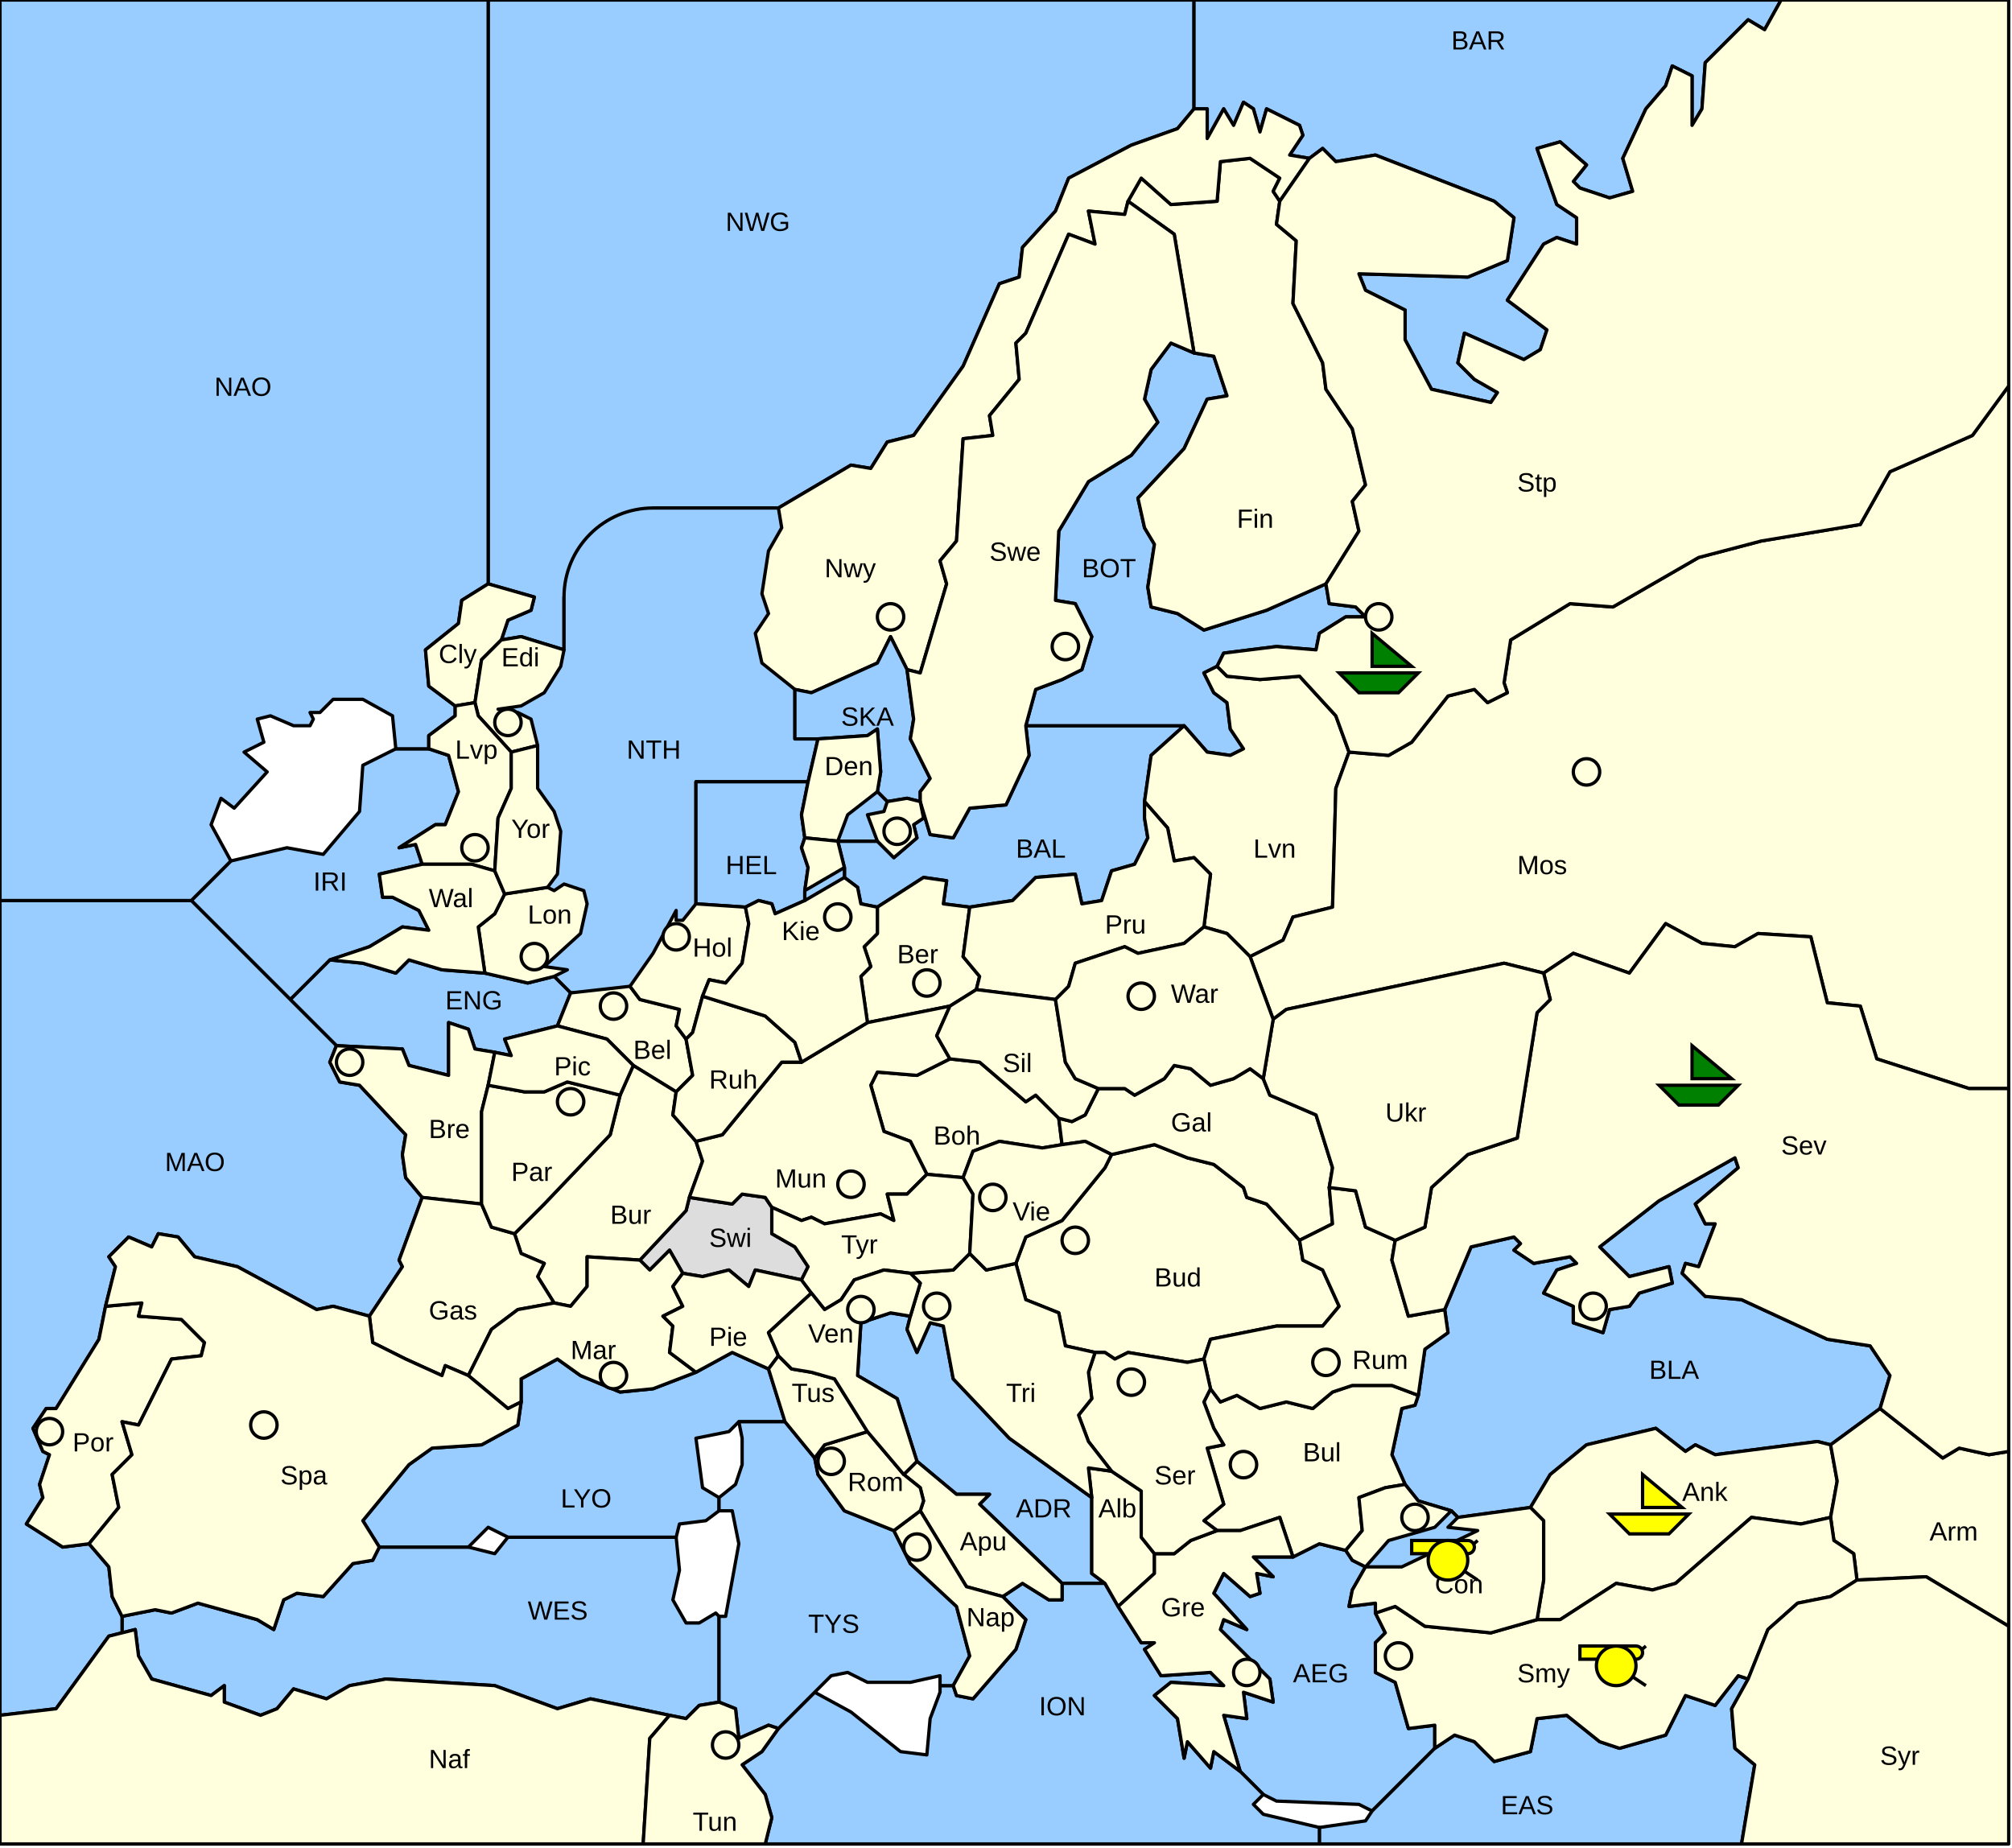
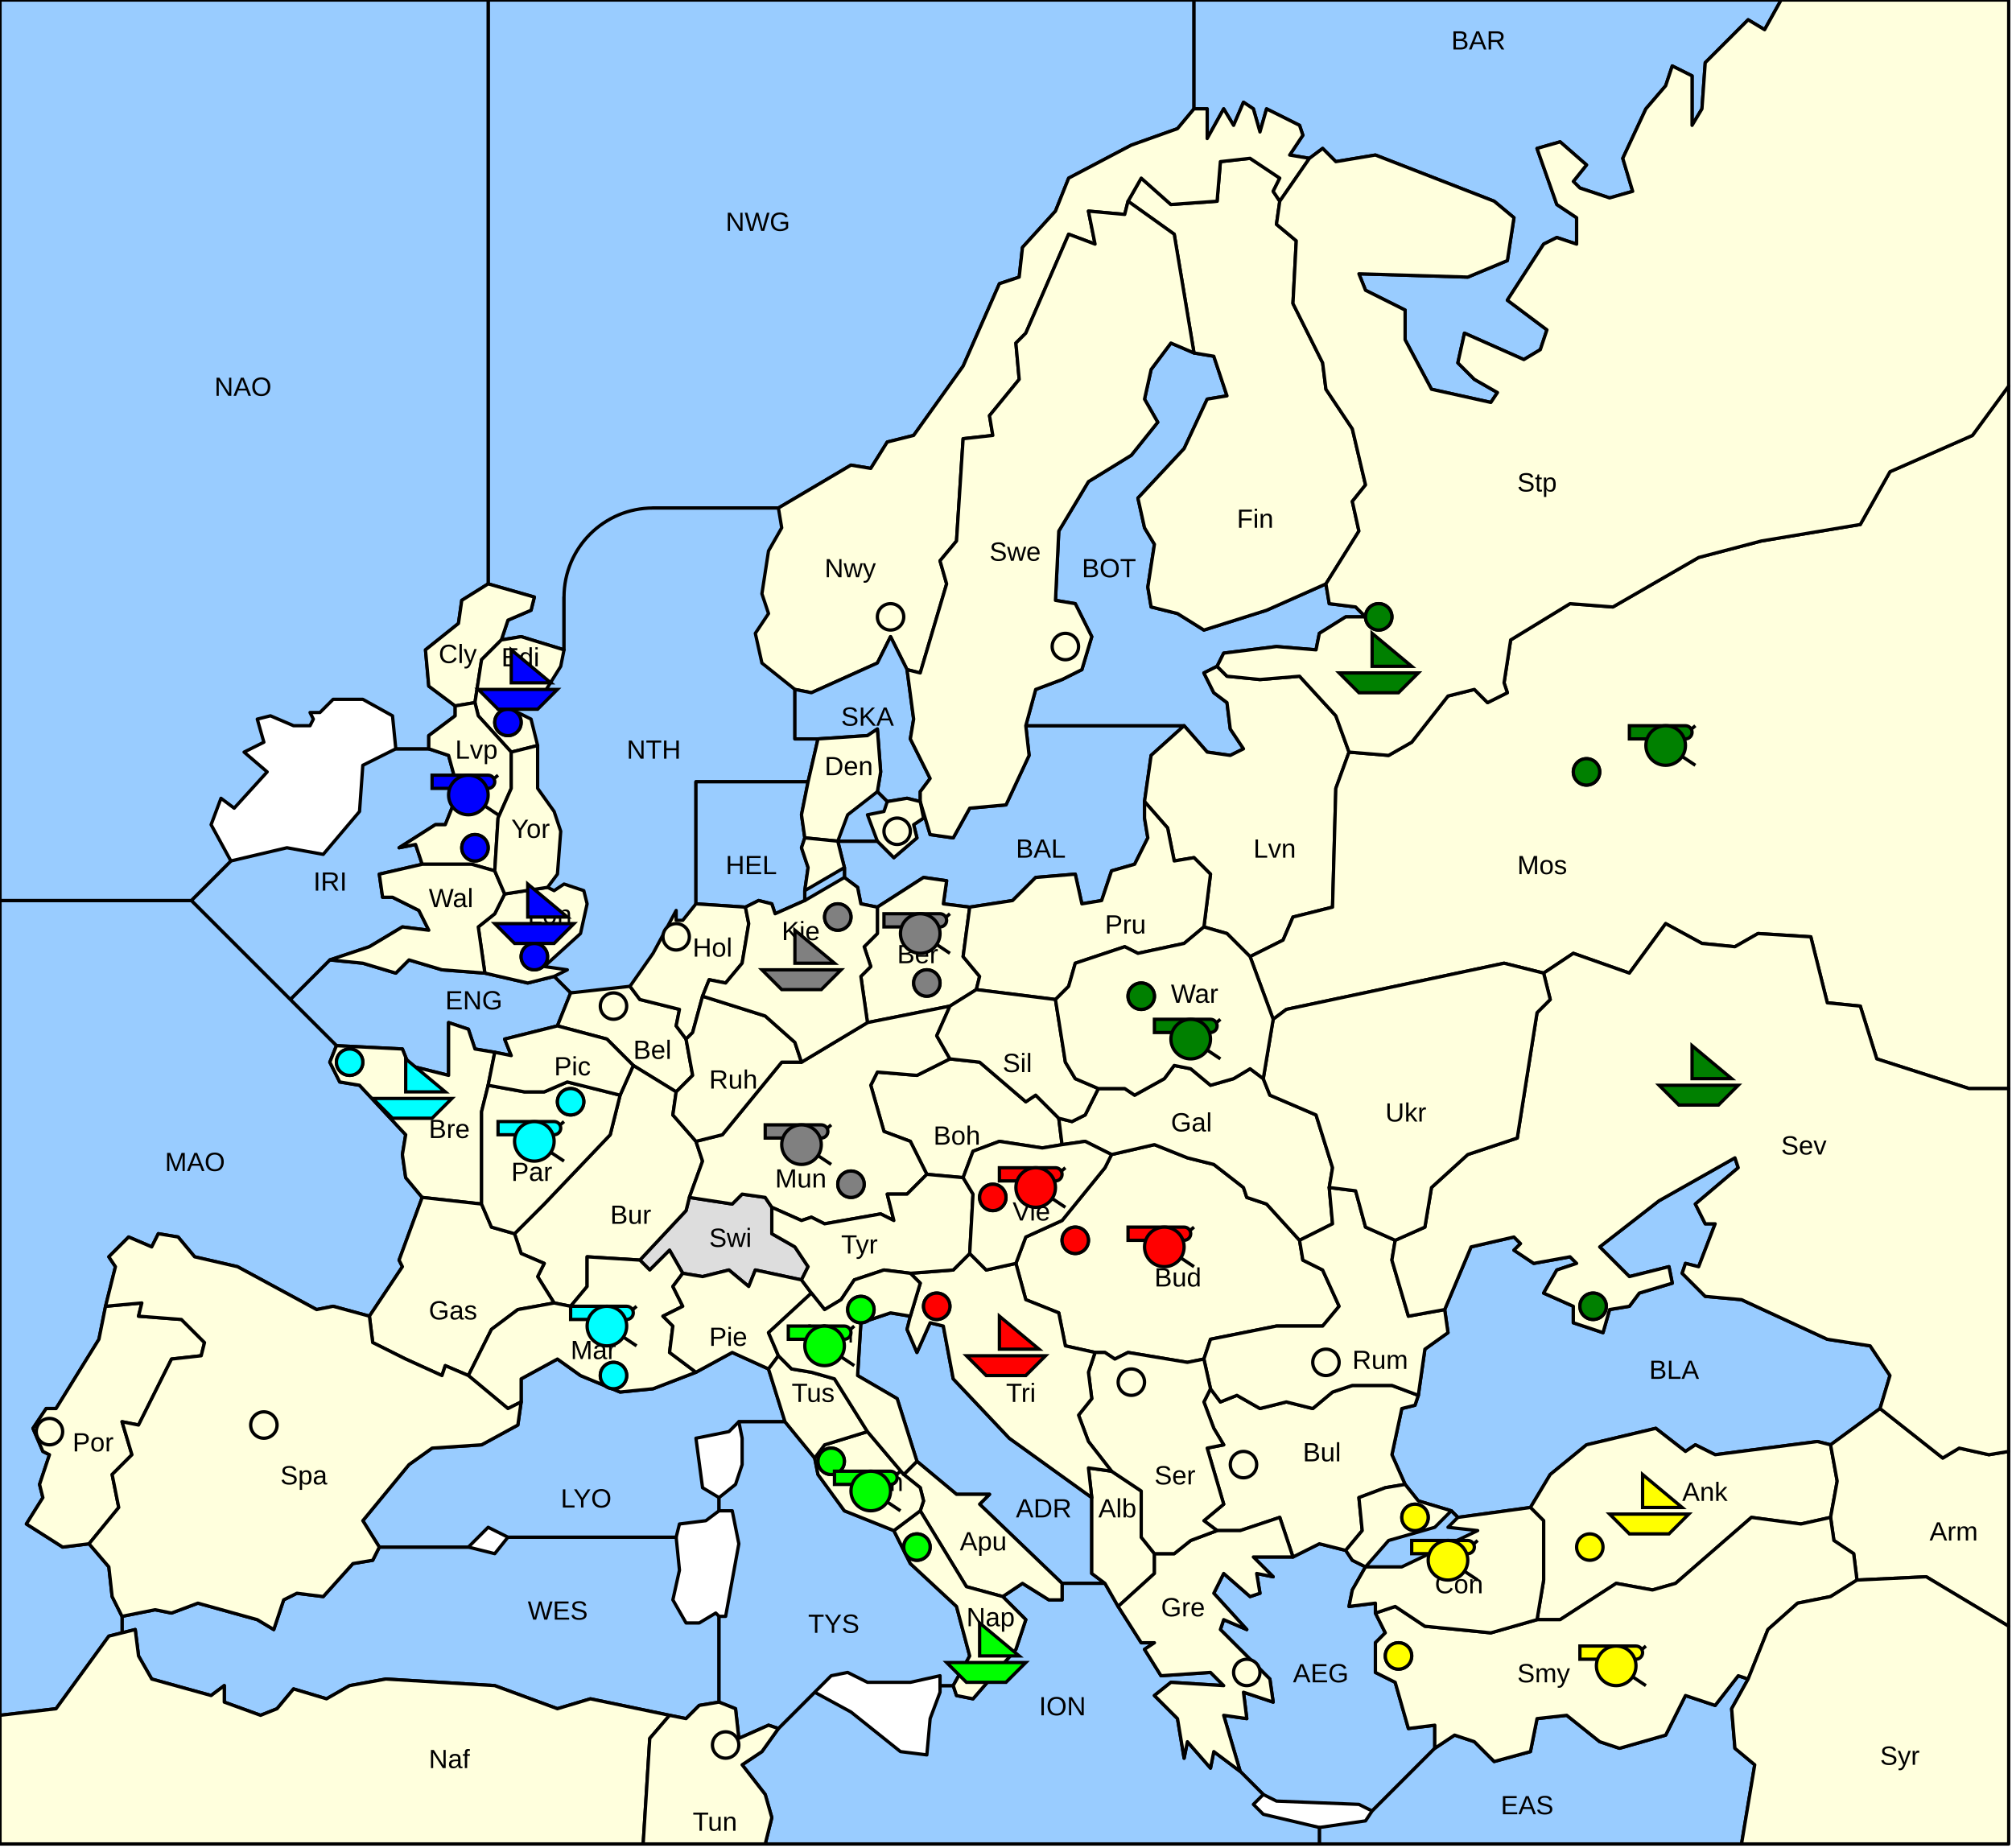
<svg xmlns="http://www.w3.org/2000/svg" xmlns:xlink="http://www.w3.org/1999/xlink" viewBox="0 0 610 560">
  <defs>
    <style type="text/css">

	.l, .Unowned	{fill:#FFFFDD; stroke:black; stroke-linejoin:round}
	.w		{fill:#99CCFF; stroke:black; stroke-linejoin:round}
	.s		{fill:#DDDDDD; stroke:black; stroke-linejoin:round}

	text		{font-family:Arial,Helvetica,sans-serif; font-size:8px}

	.Austria	{fill:#FF0000; stroke:black}
	.England	{fill:#0000FF; stroke:black}
	.France 	{fill:#00FFFF; stroke:black}
	.Germany	{fill:#808080; stroke:black}
	.Italy  	{fill:#00FF00; stroke:black}
	.Russia 	{fill:#008000; stroke:black}
	.Turkey 	{fill:#FFFF00; stroke:black}

</style>
  </defs>
  <g title="Norwegian Sea">
    <polygon class="w" points="362,33 357,39 343,44 324,54 320,64 310,75 309,84 303,86 292,111 277,132 269,134 264,142 258,141 236,154 198,154 171,181 171,197 158,193 152,194 154,188 161,185 162,181 148,177 148,0 362,0" />
    <text x="220" y="70">NWG</text>
  </g>
  <g title="North Sea">
    <path class="w" d="M171,197 L171,181 A27,27 0,0,1 198,154 L241,154 L241,224 L248,224 L245,237 L211,237 L211,301 L173,301 L165,293 L140,197Z" />
    <text x="190" y="230">NTH</text>
  </g>
  <g title="Western Mediterranean">
    <polygon class="w" points="37,490 47,488 52,489 60,486 78,491 83,494 86,485 90,483 98,484 107,474 113,473 115,469 142,469 150,471 154,466 205,466 206,476 204,485 208,492 212,492 217,489 218,490 218,516 212,517 208,521 203,520 179,515 169,518 150,511 117,509 106,511 99,515 89,512 84,518 79,520 68,516 68,511 64,514 46,509 42,502 41,494 37,495" />
    <text x="160" y="491">WES</text>
  </g>
  <g title="Adriatic Sea">
    <polygon class="w" points="322,480 297,456 300,453 290,453 278,443 272,424 260,417 261,401 270,398 276,399 275,403 278,410 282,401 286,402 289,418 306,436 331,454 331,477 335,480" />
    <text x="308" y="460">ADR</text>
  </g>
  <g title="Aegean Sea">
    <polygon class="w" points="376,537 371,520 378,521 377,513 386,516 385,509 370,494 371,491 378,494 368,483 371,477 379,484 382,483 381,477 386,478 380,472 392,472 400,468 408,470 410,473 414,475 410,482 409,487 417,486 417,489 420,495 417,498 417,507 423,510 427,524 435,523 435,530 416,549 412,547 387,546 383,544" />
    <text x="392" y="510">AEG</text>
  </g>
  <g title="Baltic Sea">
    <polygon class="w" points="266,255 271,260 278,254 277,250 280,248 279,243 282,253 289,254 294,245 305,244 312,229 311,220 359,220 349,229 347,243 347,248 348,254 344,262 337,264 334,273 328,274 326,265 314,266 307,273 294,275 286,274 287,267 280,266 266,275 261,274 260,269 256,266 256,263 254,255" />
    <text x="308" y="260">BAL</text>
  </g>
  <g title="Barents Sea">
    <polygon class="w" points="540 0 535,9 530,6 517,19 516,33 513,38 513,23 507,20 505,26 499,33 492,48 495,58 488,60 479,57 477,55 481,50 473,43 466,45 472,62 478,66 478,74 472,72 468,74 457,91 469,100 467,106 462,109 444,101 442,110 447,115 454,119 452,122 434,118 426,103 426,94 414,88 412,83 445,84 457,79 459,66 453,61 417,47 405,49 401,45 397,48 391,47 395,41 394,38 384,33 382,40 380,33 377,31 374,38 371,33 366,42 366,33 362,33 362,0" />
    <text x="440" y="15">BAR</text>
  </g>
  <g title="Black Sea">
    <polygon class="w" points="440,458 430,455 426,450 422,441 425,427 429,426 430,423 432,409 439,404 438,397 446,378 459,375 461,377 459,379 465,383 476,381 478,383 472,385 468,392 477,396 477,401 486,404 488,397 494,396 497,392 507,389 506,384 494,387 485,378 503,364 526,351 527,354 514,365 517,371 520,371 515,384 511,383 510,386 517,393 528,394 554,406 567,408 573,417 570,427 555,438 551,437 520,441 514,438 511,440 502,433 481,438 470,447 464,457 442,460" />
    <text x="500" y="418">BLA</text>
  </g>
  <g title="Eastern Mediterranean">
    <polygon class="w" points="435,530 441,526 447,528 453,534 464,531 466,521 475,520 485,528 491,530 505,526 511,514 520,517 527,508 530,509 525,518 526,530 532,535 528,559 400,559 400,554 414,552 416,549" />
    <text x="455" y="550">EAS</text>
  </g>
  <g title="English Channel">
    <polygon class="w" points="173,301 169,311 153,315 155,320 150,319 144,318 142,312 136,310 136,326 124,323 122,318 102,317 88,303 100,291 110,292 120,295 124,291 134,294 147,295 160,298 168,296" />
    <text x="135" y="306">ENG</text>
  </g>
  <g title="Gulf of Lyon">
    <polygon class="w" points="115,469 110,461 124,444 131,439 146,438 157,432 158,425 158,418 169,412 176,417 188,422 198,421 211,416 222,410 233,415 238,431 224,431 221,434 211,436 213,451 218,454 218,458 214,461 206,462 205,466 154,466 148,463 142,469" />
    <text x="170" y="457">LYO</text>
  </g>
  <g title="Gulf of Bothnia">
    <polygon class="w" points="311,220 314,209 322,206 328,203 331,193 326,183 320,182 321,161 330,146 343,138 351,128 347,121 349,112 355,104 362,107 368,108 372,120 366,121 359,136 345,151 347,160 350,165 348,178 349,184 357,186 365,191 384,185 402,177 403,183 411,184 414,187 408,187 400,192 399,197 387,196 371,198 369,202 365,204 368,210 372,213 373,221 377,227 373,229 366,228 359,220" />
    <text x="328" y="175">BOT</text>
  </g>
  <g title="Ionian Sea">
    <polygon class="w" points="289,511 290,514 295,515 308,500 311,491 304,484 310,480 318,485 322,485 322,480 335,480 339,487 346,498 350,498 347,500 352,508 367,507 371,511 355,510 350,514 357,521 359,533 360,528 367,536 368,531 376,537 383,544 380,547 383,550 400,554 400,559 232,559 234,551 232,544 225,535 231,531 236,524 247,513 258,519 273,531 281,532 282,521 285,513 285,511" />
    <text x="315" y="520">ION</text>
  </g>
  <g title="Irish Sea">
    <polygon class="w" points="100,291 112,287 122,281 130,282 127,276 119,272 116,272 115,265 128,262 126,256 121,257 132,250 135,250 139,240 136,229 130,227 120,227 110,232 109,246 98,259 87,257 70,261 58,273 88,303" />
    <text x="95" y="270">IRI</text>
  </g>
  <g title="Mid-Atlantic_Ocean">
    <polygon class="w" points="102,317 100,322 103,328 109,329 123,344 122,350 123,357 128,363 121,382 122,384 112,399 101,396 96,397 72,384 59,381 54,375 48,374 46,378 39,375 33,381 35,384 32,396 30,406 17,427 14,427 10,433 13,440 15,441 12,450 13,454 8,462 19,469 27,468 33,475 34,484 37,490 37,495 33,496 17,518 0,520 0,273 58,273" />
    <text x="50" y="355">MAO</text>
  </g>
  <g title="North Atlantic Ocean">
    <polygon class="w" points="70,261 64,250 67,242 71,245 81,234 74,228 80,225 78,218 82,217 89,220 94,220 95,218 94,216 97,216 101,212 110,212 119,217 120,227 130,227 130,223 138,217 138,214 130,208 129,197 139,189 140,182 148,177 148,0 0,0 0,273 58,273" />
    <text x="65" y="120">NAO</text>
  </g>
  <g title="Tyrrhenian Sea">
    <polygon class="w" points="238,431 247,442 248,447 256,458 271,464 276,474 290,487 294,502 289,511 285,511 285,508 276,510 263,510 257,507 252,508 247,513 236,524 233,523 224,527 223,518 218,516 218,490 220,490 224,468 222,458 218,458 218,454 223,450 225,444 225,436 224,431" />
    <text x="245" y="495">TYS</text>
  </g>
  <g title="Switzerland">
    <polygon class="s" points="209,363 208,367 194,382 197,385 203,379 207,386 213,387 221,385 227,390 229,385 243,388 245,384 241,378 234,374 234,366 232,363 225,362 222,365" />
    <text x="215" y="378">Swi</text>
  </g>
  <g title="Albania">
    <polygon class="l" points="331,454 331,477 335,480 339,487 350,477 350,471 346,466 346,452 337,446 330,445" />
    <text x="333" y="460">Alb</text>
  </g>
  <g title="Ankara">
    <polygon class="l" points="555,438 551,437 520,441 514,438 511,440 502,433 481,438 470,447 464,457 468,461 468,479 466,491 473,491 490,480 501,482 508,480 531,460 546,462 555,460 557,449" />
    <text x="510" y="455">Ank</text>
  </g>
  <g title="Apulia">
    <polygon class="l" points="304,484 310,480 318,485 322,485 322,480 297,456 300,453 290,453 278,443 274,447 279,451 280,455 279,458 293,481" />
    <text x="291" y="470">Apu</text>
  </g>
  <g title="Armenia">
    <polygon class="l" points="609,493 584,478 563,479 562,471 556,467 555,460 557,449 555,438 570,427 589,442 594,439 603,441 609,440" />
    <text x="585" y="467">Arm</text>
  </g>
  <g title="Belgium">
    <polygon class="l" points="191,299 194,303 206,306 205,311 208,315 210,326 205,331 192,323 184,315 169,311 173,301" />
    <text x="192" y="321">Bel</text>
  </g>
  <g title="Berlin">
    <polygon class="l" points="294,275 286,274 287,267 280,266 266,275 266,283 262,287 264,293 261,296 263,310 288,305 296,300 297,296 292,290" />
    <text x="272" y="292">Ber</text>
  </g>
  <g title="Bohemia">
    <polygon class="l" points="281,356 276,346 268,343 264,329 266,325 278,326 288,321 297,322 311,334 314,332 321,339 322,347 316,348 303,346 295,349 292,357" />
    <text x="283" y="347">Boh</text>
  </g>
  <g title="Brest">
    <polygon class="l" points="150,319 144,318 142,312 136,310 136,326 124,323 122,318 102,317 100,322 103,328 109,329 123,344 122,350 123,357 128,363 146,365 146,337 148,329" />
    <text x="130" y="345">Bre</text>
  </g>
  <g title="Budapest">
    <polygon class="l" points="394,376 395,382 401,385 406,396 401,402 387,402 367,406 365,412 360,413 342,410 338,412 335,410 332,410 323,408 321,398 311,394 308,383 311,375 322,370 335,354 337,350 350,347 360,351 368,353 377,360 378,363 384,365" />
    <text x="350" y="390">Bud</text>
  </g>
  <g title="Bulgaria">
    <polyline class="l" points="413,464 412,454 420,451 426,450 422,441 425,427 429,426 430,423 422,420 410,420 404,422 398,427 390,425 382,427 375,423 370,425 367,421 365,425 368,433 371,438 371,438 366,439 371,456 365,461 369,464 376,464 388,460 392,472 400,468 408,470 413,464 412,454" />
    <text x="395" y="443">Bul</text>
  </g>
  <g title="Burgundy">
    <polygon class="l" points="192,323 205,331 204,338 211,346 213,352 209,363 208,367 194,382 178,381 178,390 173,396 168,395 163,387 165,383 158,380 156,374 165,365 185,344 188,332" />
    <text x="185" y="371">Bur</text>
  </g>
  <g title="Clyde">
    <polygon class="l" points="138,214 130,208 129,197 139,189 140,182 148,177 162,181 161,185 154,188 152,194 146,200 144,213" />
    <text x="133" y="201">Cly</text>
  </g>
  <g title="Edinburgh">
    <polygon class="l" points="152,194 158,193 171,197 170,202 165,210 158,214 151,215 157,216 161,218 163,226 155,228 145,217 144,213 146,200" />
    <text x="152" y="202">Edi</text>
  </g>
  <g title="Finland">
    <polygon class="l" points="362,107 368,108 372,120 366,121 359,136 345,151 347,160 350,165 348,178 349,184 357,186 365,191 384,185 402,177 412,161 410,152 414,147 410,130 402,118 401,110 392,92 393,73 387,68 388,61 386,58 388,54 379,48 370,49 369,61 355,62 346,54 342,61 356,71" />
    <text x="375" y="160">Fin</text>
  </g>
  <g title="Galicia">
    <polygon class="l" points="333,330 341,330 344,332 353,327 356,323 361,324 367,329 374,327 379,324 383,327 385,332 399,338 404,354 403,360 404,371 394,376 384,365 378,363 377,360 368,353 360,351 350,347 337,350 329,346 322,347 321,339 322,347 321,339 325,340 329,338" />
    <text x="355" y="343">Gal</text>
  </g>
  <g title="Gascony">
    <polygon class="l" points="128,363 121,382 122,384 112,399 113,407 123,412 134,417 135,414 142,417 149,403 157,397 168,395 163,387 165,383 158,380 156,374 149,372 146,365" />
    <text x="130" y="400">Gas</text>
  </g>
  <g title="Greece">
    <polygon class="l" points="339,487 346,498 350,498 347,500 352,508 367,507 371,511 355,510 350,514 357,521 359,533 360,528 367,536 368,531 376,537 371,520 378,521 377,513 386,516 385,509 370,494 371,491 378,494 368,483 371,477 379,484 382,483 381,477 386,478 380,472 392,472 388,460 376,464 369,464 361,467 356,471 350,471 350,477" />
    <text x="352" y="490">Gre</text>
  </g>
  <g title="Helgoland Bight">
    <polygon class="w" points="245,237 243,247 244,254 243,257 245,263 244,270 244,273 235,277 234,274 230,273 226,275 211,274 211,237" />
    <text x="220" y="265">HEL</text>
  </g>
  <g title="Holland">
    <polygon class="l" points="226,275 227,280 225,292 220,298 215,297 213,302 210,313 208,315 205,311 206,306 194,303 191,299 198,289 205,276 205,279 207,279 211,274" />
    <text x="210" y="290">Hol</text>
  </g>
  <g title="Liverpool">
    <polygon class="l" points="128,262 126,256 121,257 132,250 135,250 139,240 136,229 130,227 130,223 138,217 138,214 144,213 145,217 155,228 155,239 151,248 150,264 143,262" />
    <text x="138" y="230">Lvp</text>
  </g>
  <g title="Livonia">
    <polygon class="l" points="369,202 365,204 368,210 372,213 373,221 377,227 373,229 366,228 359,220 349,229 347,243 354,251 356,261 362,260 367,265 365,281 372,283 379,290 389,285 392,278 404,275 405,239 409,228 405,217 394,205 382,206 372,205" />
    <text x="380" y="260">Lvn</text>
  </g>
  <g title="London">
    <polygon class="l" points="166,269 168,270 171,268 177,270 178,274 176,283 165,293 172,294 168,296 160,298 147,295 145,281 150,277 153,271" />
    <text x="160" y="280">Lon</text>
  </g>
  <g title="Marseilles">
    <polygon class="l" points="142,417 149,403 157,397 168,395 173,396 178,390 178,381 194,382 197,385 203,379 207,386 204,390 207,396 201,399 204,402 203,410 211,416 198,421 188,422 176,417 169,412 158,418 158,425 154,427" />
    <text x="173" y="412">Mar</text>
  </g>
  <g title="Moscow">
    <polygon class="l" points="609,117 598,132 573,143 564,159 534,164 515,169 489,184 476,183 458,194 456,207 457,210 451,213 447,209 439,211 428,225 421,229 409,228 405,239 404,275 392,278 389,285 379,290 386,309 390,306 456,292 468,295 477,289 494,295 505,280 516,286 526,287 533,283 549,284 554,304 564,305 569,321 597,330 609,330" />
    <text x="460" y="265">Mos</text>
  </g>
  <g title="Munich">
    <polygon class="l" points="234,366 243,370 246,369 250,371 267,368 271,370 269,362 275,362 281,356 276,346 268,343 264,329 266,325 278,326 288,321 284,314 288,305 263,310 243,322 237,322 219,344 211,346 213,352 209,363 222,365 225,362 232,363" />
    <text x="235" y="360">Mun</text>
  </g>
  <g title="Naples">
    <polygon class="l" points="271,464 276,474 290,487 294,502 289,511 290,514 295,515 308,500 311,491 304,484 293,481 279,458" />
    <text x="293" y="493">Nap</text>
  </g>
  <g title="North Africa">
    <polygon class="l" points="203,520 179,515 169,518 150,511 117,509 106,511 99,515 89,512 84,518 79,520 68,516 68,511 64,514 46,509 42,502 41,494 37,495 33,496 17,518 0,520 0,559 195,559 197,527" />
    <text x="130" y="536">Naf</text>
  </g>
  <g title="Norway">
    <polygon class="l" points="397,48 391,47 395,41 394,38 384,33 382,40 380,33 377,31 374,38 371,33 366,42 366,33 362,33 357,39 343,44 324,54 320,64 310,75 309,84 303,86 292,111 277,132 269,134 264,142 258,141 236,154 237,160 233,167 231,180 233,186 229,192 231,201 241,209 246,210 266,201 270,193 275,203 279,204 287,177 285,170 290,164 292,133 301,132 300,126 309,115 308,104 311,101 324,71 332,74 330,64 341,65 342,61 346,54 355,62 369,61 370,49 379,48 388,54 386,58 388,61" />
    <text x="250" y="175">Nwy</text>
  </g>
  <g title="Paris">
    <polygon class="l" points="146,365 149,372 156,374 165,365 185,344 188,332 172,328 165,331 159,331 148,329 146,337" />
    <text x="155" y="358">Par</text>
  </g>
  <g title="Picardy">
    <polygon class="l" points="169,311 153,315 155,320 150,319 148,329 159,331 165,331 172,328 188,332 192,323 184,315" />
    <text x="168" y="326">Pic</text>
  </g>
  <g title="Piedmont">
    <polygon class="l" points="207,386 204,390 207,396 201,399 204,402 203,410 211,416 222,410 233,415 236,411 233,404 246,392 243,388 229,385 227,390 221,385 213,387" />
    <text x="215" y="408">Pie</text>
  </g>
  <g title="Portugal">
    <polygon class="l" points="32,396 30,406 17,427 14,427 10,433 13,440 15,441 12,450 13,454 8,462 19,469 27,468 36,457 34,447 40,441 37,431 42,432 52,412 61,411 62,407 55,400 42,399 43,395" />
    <text x="22" y="440">Por</text>
  </g>
  <g title="Prussia">
    <polygon class="l" points="347,243 347,248 348,254 344,262 337,264 334,273 328,274 326,265 314,266 307,273 294,275 292,290 297,296 296,300 320,303 324,299 326,292 341,287 345,289 359,286 365,281 367,265 362,260 356,261 354,251" />
    <text x="335" y="283">Pru</text>
  </g>
  <g title="Rome">
    <polygon class="l" points="247,442 248,447 256,458 271,464 279,458 280,455 279,451 274,447 263,434 250,438" />
    <text x="257" y="452">Rom</text>
  </g>
  <g title="Ruhr">
    <polygon class="l" points="213,302 210,313 208,315 210,326 205,331 204,338 211,346 219,344 237,322 243,322 241,316 232,308" />
    <text x="215" y="330">Ruh</text>
  </g>
  <g title="Rumania">
    <polygon class="l" points="403,360 404,371 394,376 395,382 401,385 406,396 401,402 387,402 367,406 365,412 367,421 370,425 375,423 382,427 390,425 398,427 404,422 410,420 422,420 430,423 432,409 439,404 438,397 427,399 422,382 423,376 414,372 411,361" />
    <text x="410" y="415">Rum</text>
  </g>
  <g title="Serbia">
    <polygon class="l" points="365,412 360,413 342,410 338,412 335,410 332,410 330,416 331,424 327,429 330,437 337,446 346,452 346,466 350,471 356,471 361,467 369,464 365,461 371,456 366,439 371,438 368,433 365,425 367,421" />
    <text x="350" y="450">Ser</text>
  </g>
  <g title="Sevastopol">
    <polygon class="l" points="438,397 446,378 459,375 461,377 459,379 465,383 476,381 478,383 472,385 468,392 477,396 477,401 486,404 488,397 494,396 497,392 507,389 506,384 494,387 485,378 503,364 526,351 527,354 514,365 517,371 520,371 515,384 511,383 510,386 517,393 528,394 554,406 567,408 573,417 570,427 589,442 594,439 603,441 609,440 609,330 597,330 569,321 564,305 554,304 549,284 533,283 526,287 516,286 505,280 494,295 477,289 468,295 470,303 466,307 460,345 445,350 434,360 432,372 423,376 422,382 427,399" />
    <text x="540" y="350">Sev</text>
  </g>
  <g title="Silesia">
    <polygon class="l" points="288,321 297,322 311,334 314,332 321,339 325,340 329,338 333,330 326,327 323,322 320,303 296,300 288,305 284,314" />
    <text x="304" y="325">Sil</text>
  </g>
  <g title="Skagerrak">
    <polygon class="w" points="241,209 246,210 266,201 270,193 275,203 277,218 276,224 282,236 279,240 279,243 275,242 269,243 266,240 267,234 266,221 263,223 248,224 241,224" />
    <text x="255" y="220">SKA</text>
  </g>
  <g title="Smyrna">
    <polygon class="l" points="417,489 420,495 417,498 417,507 423,510 427,524 435,523 435,530 441,526 447,528 453,534 464,531 466,521 475,520 485,528 491,530 505,526 511,514 520,517 527,508 530,509 536,494 545,486 555,484 563,479 562,471 556,467 555,460 546,462 531,460 508,480 501,482 490,480 473,491 466,491 452,495 432,493 423,487" />
    <text x="460" y="510">Smy</text>
  </g>
  <g title="Spain">
    <polyline class="l" points="134,417 123,412 113,407 112,399 101,396 96,397 72,384 59,381 54,375 48,374 46,378 39,375 33,381 35,384 32,396 43,395 42,399 55,400 62,407 61,411 52,412 42,432 37,431 40,441 40,441 34,447 36,457 27,468 33,475 34,484 37,490 47,488 52,489 60,486 78,491 83,494 86,485 90,483 98,484 107,474 113,473 115,469 110,461 124,444 131,439 146,438 157,432 158,425 154,427 142,417 135,414 134,417 123,412" />
    <text x="85" y="450">Spa</text>
  </g>
  <g title="St Petersburg">
    <polyline class="l" points="534,164 564,159 573,143 598,132 609,117 609,0 540 0 535,9 530,6 517,19 516,33 513,38 513,23 507,20 505,26 499,33 492,48 495,58 488,60 479,57 477,55 481,50 473,43 466,45 472,62 478,66 478,74 472,72 468,74 457,91 469,100 467,106 462,109 444,101 442,110 447,115 454,119 452,122 434,118 426,103 426,94 414,88 412,83 445,84 457,79 459,66 453,61 417,47 405,49 401,45 397,48 388,61 387,68 393,73 392,92 401,110 402,118 410,130 414,147 414,147 410,152 412,161 402,177 403,183 411,184 414,187 408,187 400,192 399,197 387,196 371,198 369,202 372,205 382,206 394,205 405,217 409,228 421,229 428,225 439,211 447,209 451,213 457,210 456,207 458,194 476,183 489,184 515,169 534,164 564,159" />
    <text x="460" y="149">Stp</text>
  </g>
  <g title="Sweden">
    <polygon class="l" points="275,203 277,218 276,224 282,236 279,240 279,243 282,253 289,254 294,245 305,244 312,229 311,220 314,209 322,206 328,203 331,193 326,183 320,182 321,161 330,146 343,138 351,128 347,121 349,112 355,104 362,107 356,71 342,61 341,65 330,64 332,74 324,71 311,101 308,104 309,115 300,126 301,132 292,133 290,164 285,170 287,177 279,204" />
    <text x="300" y="170">Swe</text>
  </g>
  <g title="Syria">
    <polygon class="l" points="530,509 536,494 545,486 555,484 563,479 584,478 609,493 609,559 528,559 532,535 526,530 525,518" />
    <text x="570" y="535">Syr</text>
  </g>
  <g title="Trieste">
    <polygon class="l" points="276,399 275,403 278,410 282,401 286,402 289,418 306,436 331,454 330,445 337,446 330,437 327,429 331,424 330,416 332,410 323,408 321,398 311,394 308,383 299,385 294,380 289,385 276,386 279,389" />
    <text x="305" y="425">Tri</text>
  </g>
  <g title="Tunis">
    <polygon class="l" points="232,559 234,551 232,544 225,535 231,531 236,524 233,523 224,527 223,518 218,516 212,517 208,521 203,520 197,527 195,559" />
    <text x="210" y="555">Tun</text>
  </g>
  <g title="Tuscany">
    <polygon class="l" points="233,415 238,431 247,442 250,438 263,434 253,418 246,416 240,415 236,411" />
    <text x="240" y="425">Tus</text>
  </g>
  <g title="Tyrolia">
    <polygon class="l" points="234,366 243,370 246,369 250,371 267,368 271,370 269,362 275,362 281,356 292,357 295,362 294,380 289,385 276,386 268,385 259,388 255,394 250,397 246,392 243,388 245,384 241,378 234,374" />
    <text x="255" y="380">Tyr</text>
  </g>
  <g title="Ukraine">
    <polygon class="l" points="383,327 385,332 399,338 404,354 403,360 411,361 414,372 423,376 432,372 434,360 445,350 460,345 466,307 470,303 468,295 456,292 390,306 386,309" />
    <text x="420" y="340">Ukr</text>
  </g>
  <g title="Venice">
    <polygon class="l" points="278,443 272,424 260,417 261,401 270,398 276,399 279,389 276,386 268,385 259,388 255,394 250,397 246,392 233,404 236,411 240,415 246,416 253,418 263,434 274,447" />
    <text x="245" y="407">Ven</text>
  </g>
  <g title="Vienna">
    <polygon class="l" points="292,357 295,349 303,346 316,348 322,347 329,346 337,350 335,354 322,370 311,375 308,383 299,385 294,380 295,362" />
    <text x="307" y="370">Vie</text>
  </g>
  <g title="Wales">
    <polygon class="l" points="100,291 112,287 122,281 130,282 127,276 119,272 116,272 115,265 128,262 143,262 150,264 153,271 150,277 145,281 147,295 134,294 124,291 120,295 110,292" />
    <text x="130" y="275">Wal</text>
  </g>
  <g title="Warsaw">
    <polygon class="l" points="333,330 326,327 323,322 320,303 324,299 326,292 341,287 345,289 359,286 365,281 372,283 379,290 386,309 383,327 379,324 374,327 367,329 361,324 356,323 353,327 344,332 341,330" />
    <text x="355" y="304">War</text>
  </g>
  <g title="Yorkshire">
    <polygon class="l" points="163,226 163,239 168,246 170,252 169,265 166,269 153,271 150,264 151,248 155,239 155,228" />
    <text x="155" y="254">Yor</text>
  </g>
  <g title="Constantinople">
    <polygon class="l" points="408,470 410,473 414,475 410,482 409,487 417,486 417,489 423,487 432,493 452,495 466,491 468,479 468,461 464,457 442,460 440,458 430,455 426,450 420,451 412,454 413,464" />
    <polygon class="w" points="414,475 421,467 435,463 440,458 442,460 439,463 448,464 425,475" />
    <text x="435" y="483">Con</text>
  </g>
  <g title="Denmark">
    <polygon class="l" points="279,243 275,242 269,243 266,240 267,234 266,221 263,223 248,224 245,237 243,247 244,254 254,255 266,255 271,260 278,254 277,250 280,248 " />
    <polygon class="w" points="269,243 268,246 263,247 266,255 254,255 257,247 266,240" />
    <text x="250" y="235">Den</text>
  </g>
  <g title="Kiel">
    <polygon class="l" points="244,254 243,257 245,263 244,270 244,273 235,277 234,274 230,273 226,275 227,280 225,292 220,298 215,297 213,302 232,308 241,316 243,322 263,310 261,296 264,293 262,287 266,283 266,275 261,274 260,269 256,266 256,263 254,255" />
    <polygon class="w" points="244,270 244,273 256,266 256,263 " />
    <text x="237" y="285">Kie</text>
  </g>
  <defs>
    <g id="A">
      <path d="M9,-6 L2,0 M9,6 L0,0" />
      <path d="M-11,-6 v4 h17 a2,2 0,0 0 0,-4z" />
      <circle r="6" />
    </g>
    <g id="F">
      <polygon points="-2,-3 10,-3 -2,-13" />
      <polygon points="-12,-1 -6,5 6,5 12,-1" />
    </g>
    <g id="sc">
      <circle r="4" />
    </g>
    <use id="SC" xlink:href="#sc" class="Unowned" />
  </defs>
  <g title="Belgium">
    <use xlink:href="#SC" class="Unowned" transform="translate(186,305)" />
  </g>
  <g title="Berlin">
    <use xlink:href="#SC" class="Unowned" transform="translate(281,298)" />
  </g>
  <g title="Brest">
    <use xlink:href="#SC" class="Unowned" transform="translate(106,322)" />
  </g>
  <g title="Budapest">
    <use xlink:href="#SC" class="Unowned" transform="translate(326,376)" />
  </g>
  <g title="Bulgaria">
    <use xlink:href="#SC" class="Unowned" transform="translate(377,444)" />
  </g>
  <g title="Constantinople">
    <use xlink:href="#SC" class="Unowned" transform="translate(429,460)" />
  </g>
  <g title="Denmark">
    <use xlink:href="#SC" class="Unowned" transform="translate(272,252)" />
  </g>
  <g title="Edinburgh">
    <use xlink:href="#SC" class="Unowned" transform="translate(154,219)" />
  </g>
  <g title="Greece">
    <use xlink:href="#SC" class="Unowned" transform="translate(378,507)" />
  </g>
  <g title="Holland">
    <use xlink:href="#SC" class="Unowned" transform="translate(205,284)" />
  </g>
  <g title="Kiel">
    <use xlink:href="#SC" class="Unowned" transform="translate(254,278)" />
  </g>
  <g title="Liverpool">
    <use xlink:href="#SC" class="Unowned" transform="translate(144,257)" />
  </g>
  <g title="London">
    <use xlink:href="#SC" class="Unowned" transform="translate(162,290)" />
  </g>
  <g title="Marseilles">
    <use xlink:href="#SC" class="Unowned" transform="translate(186,417)" />
  </g>
  <g title="Moscow">
    <use xlink:href="#SC" class="Unowned" transform="translate(481,234)" />
  </g>
  <g title="Munich">
    <use xlink:href="#SC" class="Unowned" transform="translate(258,359)" />
  </g>
  <g title="Naples">
    <use xlink:href="#SC" class="Unowned" transform="translate(278,469)" />
  </g>
  <g title="Norway">
    <use xlink:href="#SC" class="Unowned" transform="translate(270,187)" />
  </g>
  <g title="Paris">
    <use xlink:href="#SC" class="Unowned" transform="translate(173,334)" />
  </g>
  <g title="Portugal">
    <use xlink:href="#SC" class="Unowned" transform="translate(15,434)" />
  </g>
  <g title="Rome">
    <use xlink:href="#SC" class="Unowned" transform="translate(252,443)" />
  </g>
  <g title="Rumania">
    <use xlink:href="#SC" class="Unowned" transform="translate(402,413)" />
  </g>
  <g title="Serbia">
    <use xlink:href="#SC" class="Unowned" transform="translate(343,419)" />
  </g>
  <g title="Sevastopol">
    <use xlink:href="#SC" class="Unowned" transform="translate(483,396)" />
  </g>
  <g title="Smyrna">
    <use xlink:href="#SC" class="Unowned" transform="translate(424,502)" />
  </g>
  <g title="Spain">
    <use xlink:href="#SC" class="Unowned" transform="translate(80,432)" />
  </g>
  <g title="St Petersburg">
    <use xlink:href="#SC" class="Unowned" transform="translate(418,187)" />
  </g>
  <g title="Sweden">
    <use xlink:href="#SC" class="Unowned" transform="translate(323,196)" />
  </g>
  <g title="Trieste">
    <use xlink:href="#SC" class="Unowned" transform="translate(284,396)" />
  </g>
  <g title="Tunis">
    <use xlink:href="#SC" class="Unowned" transform="translate(220,529)" />
  </g>
  <g title="Venice">
    <use xlink:href="#SC" class="Unowned" transform="translate(261,397)" />
  </g>
  <g title="Vienna">
    <use xlink:href="#SC" class="Unowned" transform="translate(301,363)" />
  </g>
  <g title="Warsaw">
    <use xlink:href="#SC" class="Unowned" transform="translate(346,302)" />
  </g>
+   <g title="Budapest">
+     <use xlink:href="#sc" class="Austria" transform="translate(326,376)" />
+   </g>
+   <g title="Trieste">
+     <use xlink:href="#sc" class="Austria" transform="translate(284,396)" />
+   </g>
+   <g title="Vienna">
+     <use xlink:href="#sc" class="Austria" transform="translate(301,363)" />
+   </g>
+   <g title="Edinburgh">
+     <use xlink:href="#sc" class="England" transform="translate(154,219)" />
+   </g>
+   <g title="Liverpool">
+     <use xlink:href="#sc" class="England" transform="translate(144,257)" />
+   </g>
+   <g title="London">
+     <use xlink:href="#sc" class="England" transform="translate(162,290)" />
+   </g>
+   <g title="Brest">
+     <use xlink:href="#sc" class="France" transform="translate(106,322)" />
+   </g>
+   <g title="Marseilles">
+     <use xlink:href="#sc" class="France" transform="translate(186,417)" />
+   </g>
+   <g title="Paris">
+     <use xlink:href="#sc" class="France" transform="translate(173,334)" />
+   </g>
+   <g title="Berlin">
+     <use xlink:href="#sc" class="Germany" transform="translate(281,298)" />
+   </g>
+   <g title="Kiel">
+     <use xlink:href="#sc" class="Germany" transform="translate(254,278)" />
+   </g>
+   <g title="Munich">
+     <use xlink:href="#sc" class="Germany" transform="translate(258,359)" />
+   </g>
+   <g title="Naples">
+     <use xlink:href="#sc" class="Italy" transform="translate(278,469)" />
+   </g>
+   <g title="Rome">
+     <use xlink:href="#sc" class="Italy" transform="translate(252,443)" />
+   </g>
+   <g title="Venice">
+     <use xlink:href="#sc" class="Italy" transform="translate(261,397)" />
+   </g>
+   <g title="Moscow">
+     <use xlink:href="#sc" class="Russia" transform="translate(481,234)" />
+   </g>
+   <g title="Sevastopol">
+     <use xlink:href="#sc" class="Russia" transform="translate(483,396)" />
+   </g>
+   <g title="St Petersburg">
+     <use xlink:href="#sc" class="Russia" transform="translate(418,187)" />
+   </g>
+   <g title="Warsaw">
+     <use xlink:href="#sc" class="Russia" transform="translate(346,302)" />
+   </g>
+   <g title="Ankara">
+     <use xlink:href="#sc" class="Turkey" transform="translate(482,469)" />
+   </g>
+   <g title="Constantinople">
+     <use xlink:href="#sc" class="Turkey" transform="translate(429,460)" />
+   </g>
+   <g title="Smyrna">
+     <use xlink:href="#sc" class="Turkey" transform="translate(424,502)" />
+   </g>
+   <g title="Vienna">
+     <use xlink:href="#A" id="Vienna" class="Austria" transform="translate(314,360)" />
+   </g>
+   <g title="Budapest">
+     <use xlink:href="#A" id="Budapest" class="Austria" transform="translate(353,378)" />
+   </g>
+   <g title="Trieste">
+     <use xlink:href="#F" id="Trieste" class="Austria" transform="translate(305,412)" />
+   </g>
+   <g title="London">
+     <use xlink:href="#F" id="London" class="England" transform="translate(162,281)" />
+   </g>
+   <g title="Edinburgh">
+     <use xlink:href="#F" id="Edinburgh" class="England" transform="translate(157,210)" />
+   </g>
+   <g title="Liverpool">
+     <use xlink:href="#A" id="Liverpool" class="England" transform="translate(142,241)" />
+   </g>
+   <g title="Paris">
+     <use xlink:href="#A" id="Paris" class="France" transform="translate(162,346)" />
+   </g>
+   <g title="Marseilles">
+     <use xlink:href="#A" id="Marseilles" class="France" transform="translate(184,402)" />
+   </g>
+   <g title="Brest">
+     <use xlink:href="#F" id="Brest" class="France" transform="translate(125,334)" />
+   </g>
+   <g title="Berlin">
+     <use xlink:href="#A" id="Berlin" class="Germany" transform="translate(279,283)" />
+   </g>
+   <g title="Munich">
+     <use xlink:href="#A" id="Munich" class="Germany" transform="translate(243,347)" />
+   </g>
+   <g title="Kiel">
+     <use xlink:href="#F" id="Kiel" class="Germany" transform="translate(243,295)" />
+   </g>
+   <g title="Rome">
+     <use xlink:href="#A" id="Rome" class="Italy" transform="translate(264,452)" />
+   </g>
+   <g title="Venice">
+     <use xlink:href="#A" id="Venice" class="Italy" transform="translate(250,408)" />
+   </g>
+   <g title="Naples">
+     <use xlink:href="#F" id="Naples" class="Italy" transform="translate(299,505)" />
+   </g>
+   <g title="Moscow">
+     <use xlink:href="#A" id="Moscow" class="Russia" transform="translate(505,226)" />
+   </g>
+   <g title="Warsaw">
+     <use xlink:href="#A" id="Warsaw" class="Russia" transform="translate(361,315)" />
+   </g>
  <g title="St Petersburg (sc)">
    <use xlink:href="#F" id="St_Petersburg" class="Russia" transform="translate(418,205)" />
  </g>
  <g title="Sevastopol">
    <use xlink:href="#F" id="Sevastopol" class="Russia" transform="translate(515,330)" />
  </g>
  <g title="Constantinople">
    <use xlink:href="#A" id="Constantinople" class="Turkey" transform="translate(439,473)" />
  </g>
  <g title="Smyrna">
    <use xlink:href="#A" id="Smyrna" class="Turkey" transform="translate(490,505)" />
  </g>
  <g title="Ankara">
    <use xlink:href="#F" id="Ankara" class="Turkey" transform="translate(500,460)" />
  </g>
</svg>
